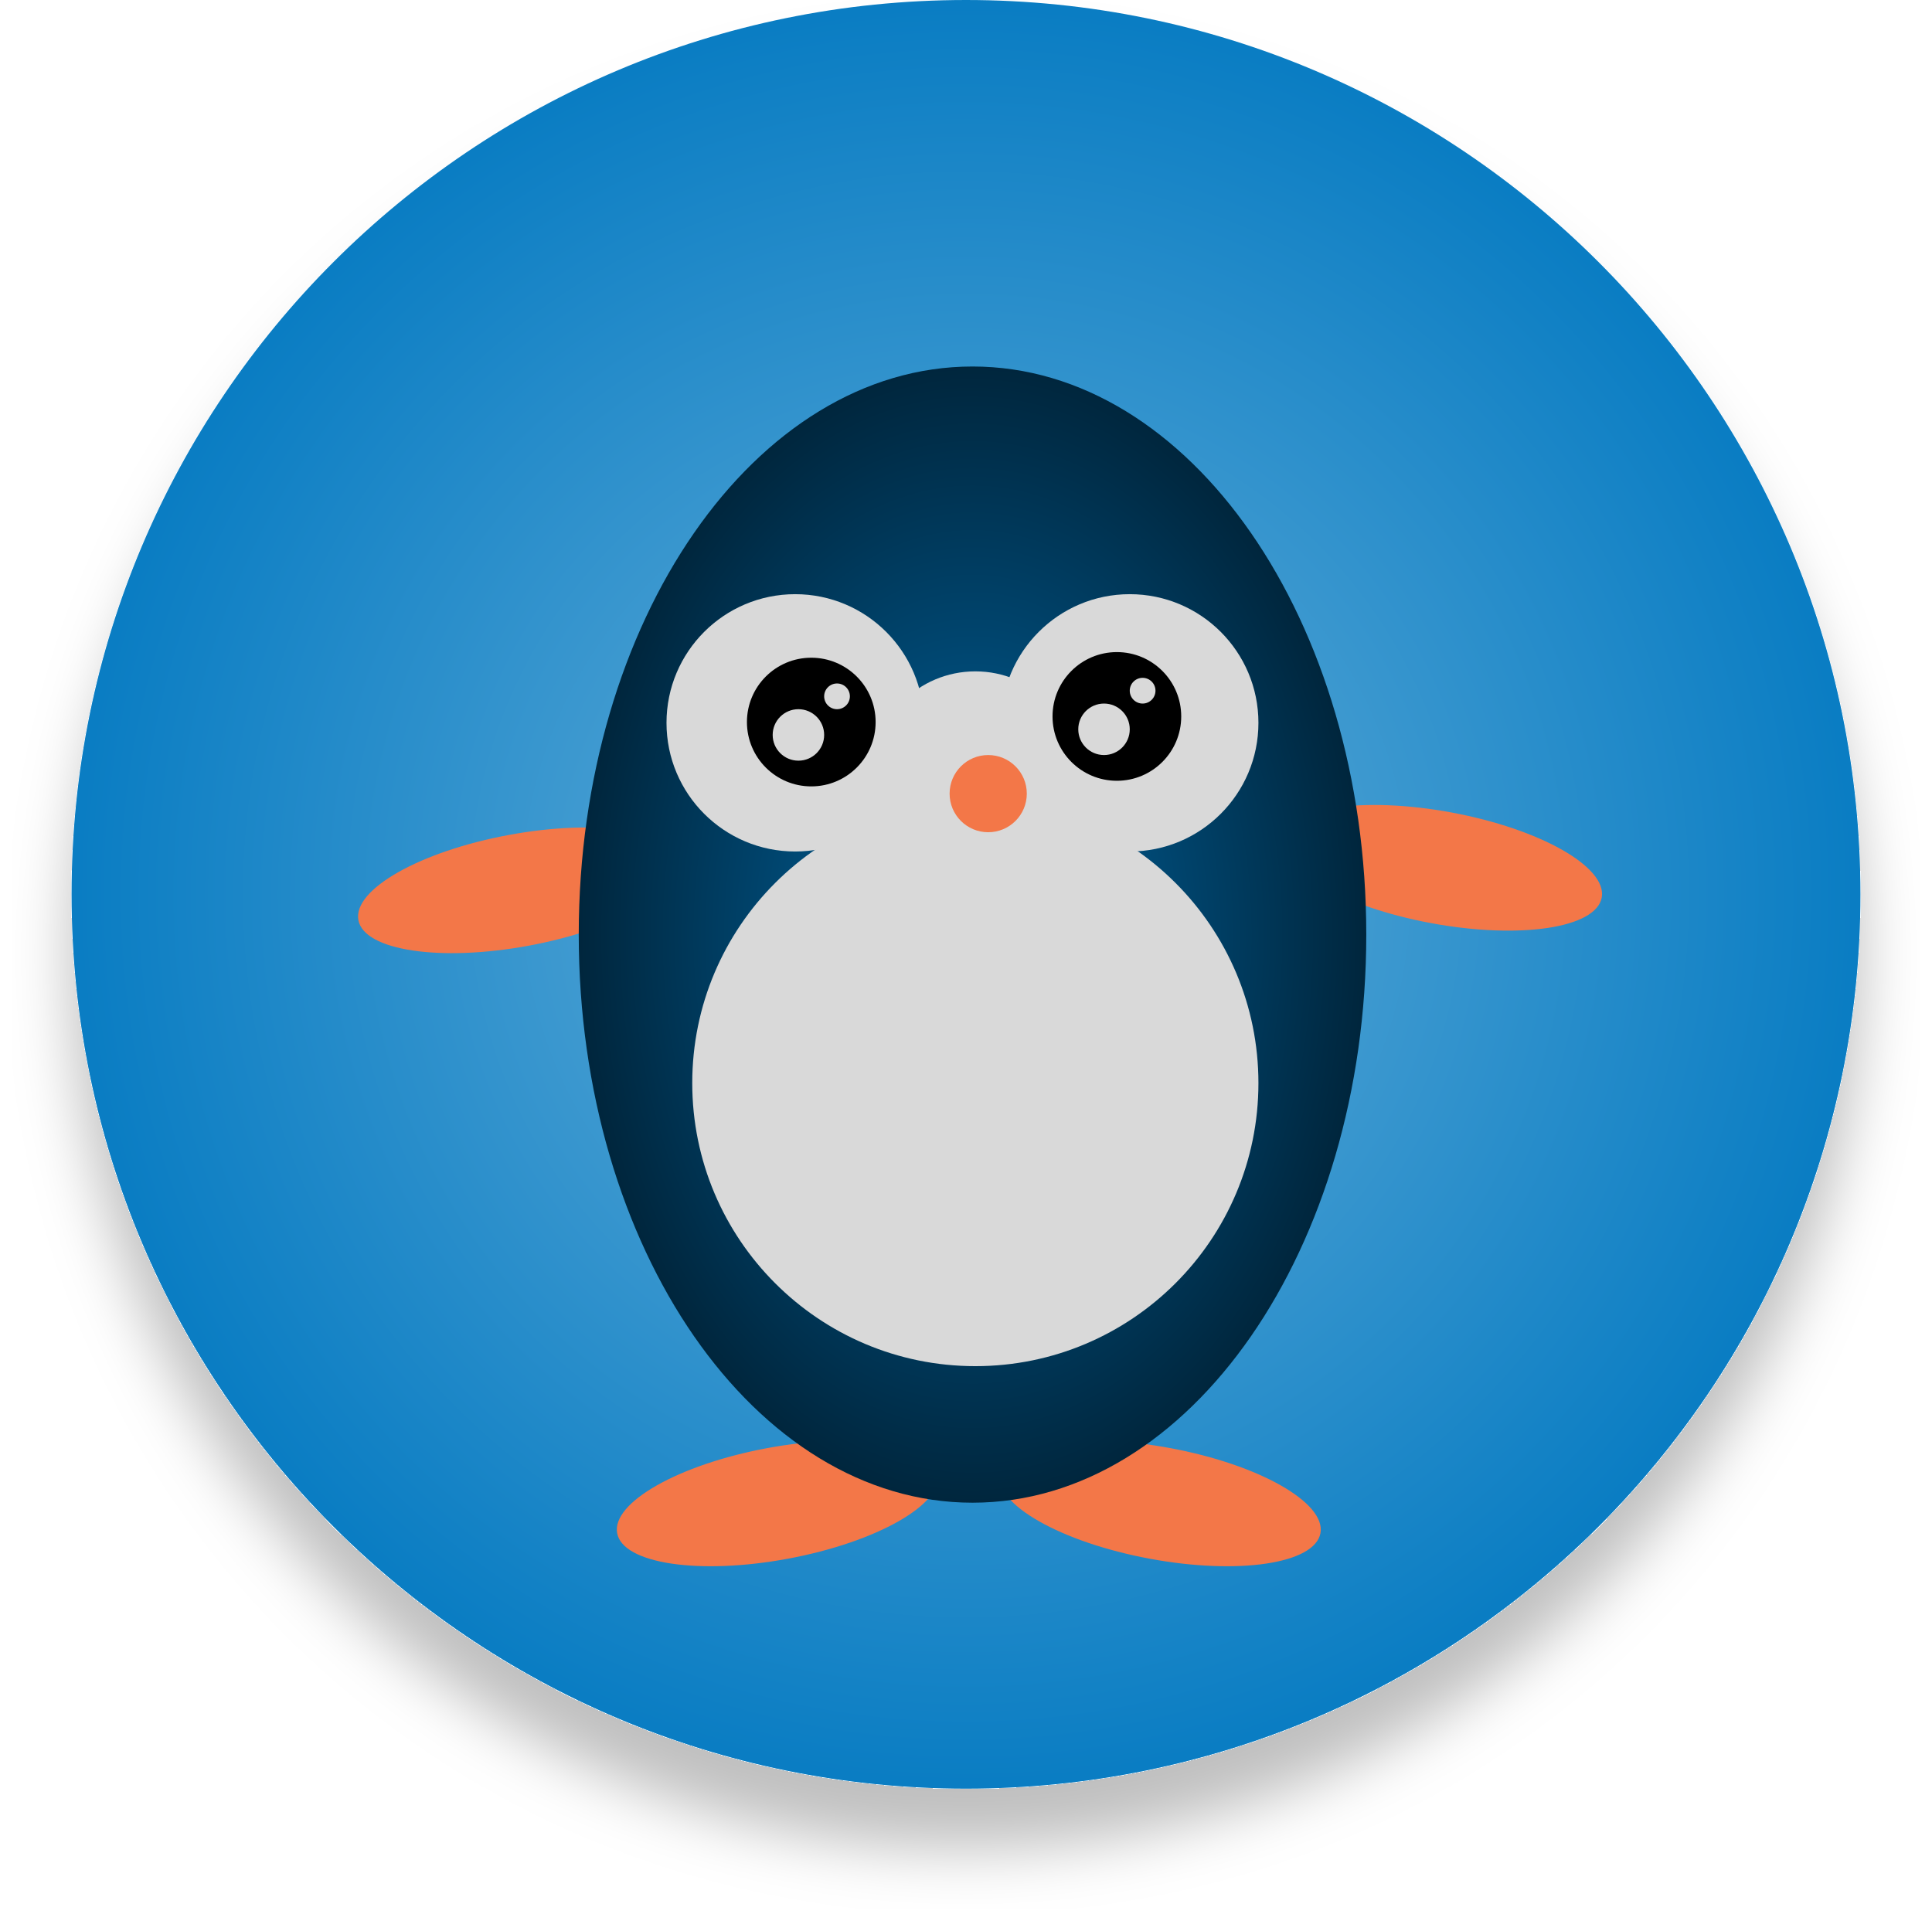
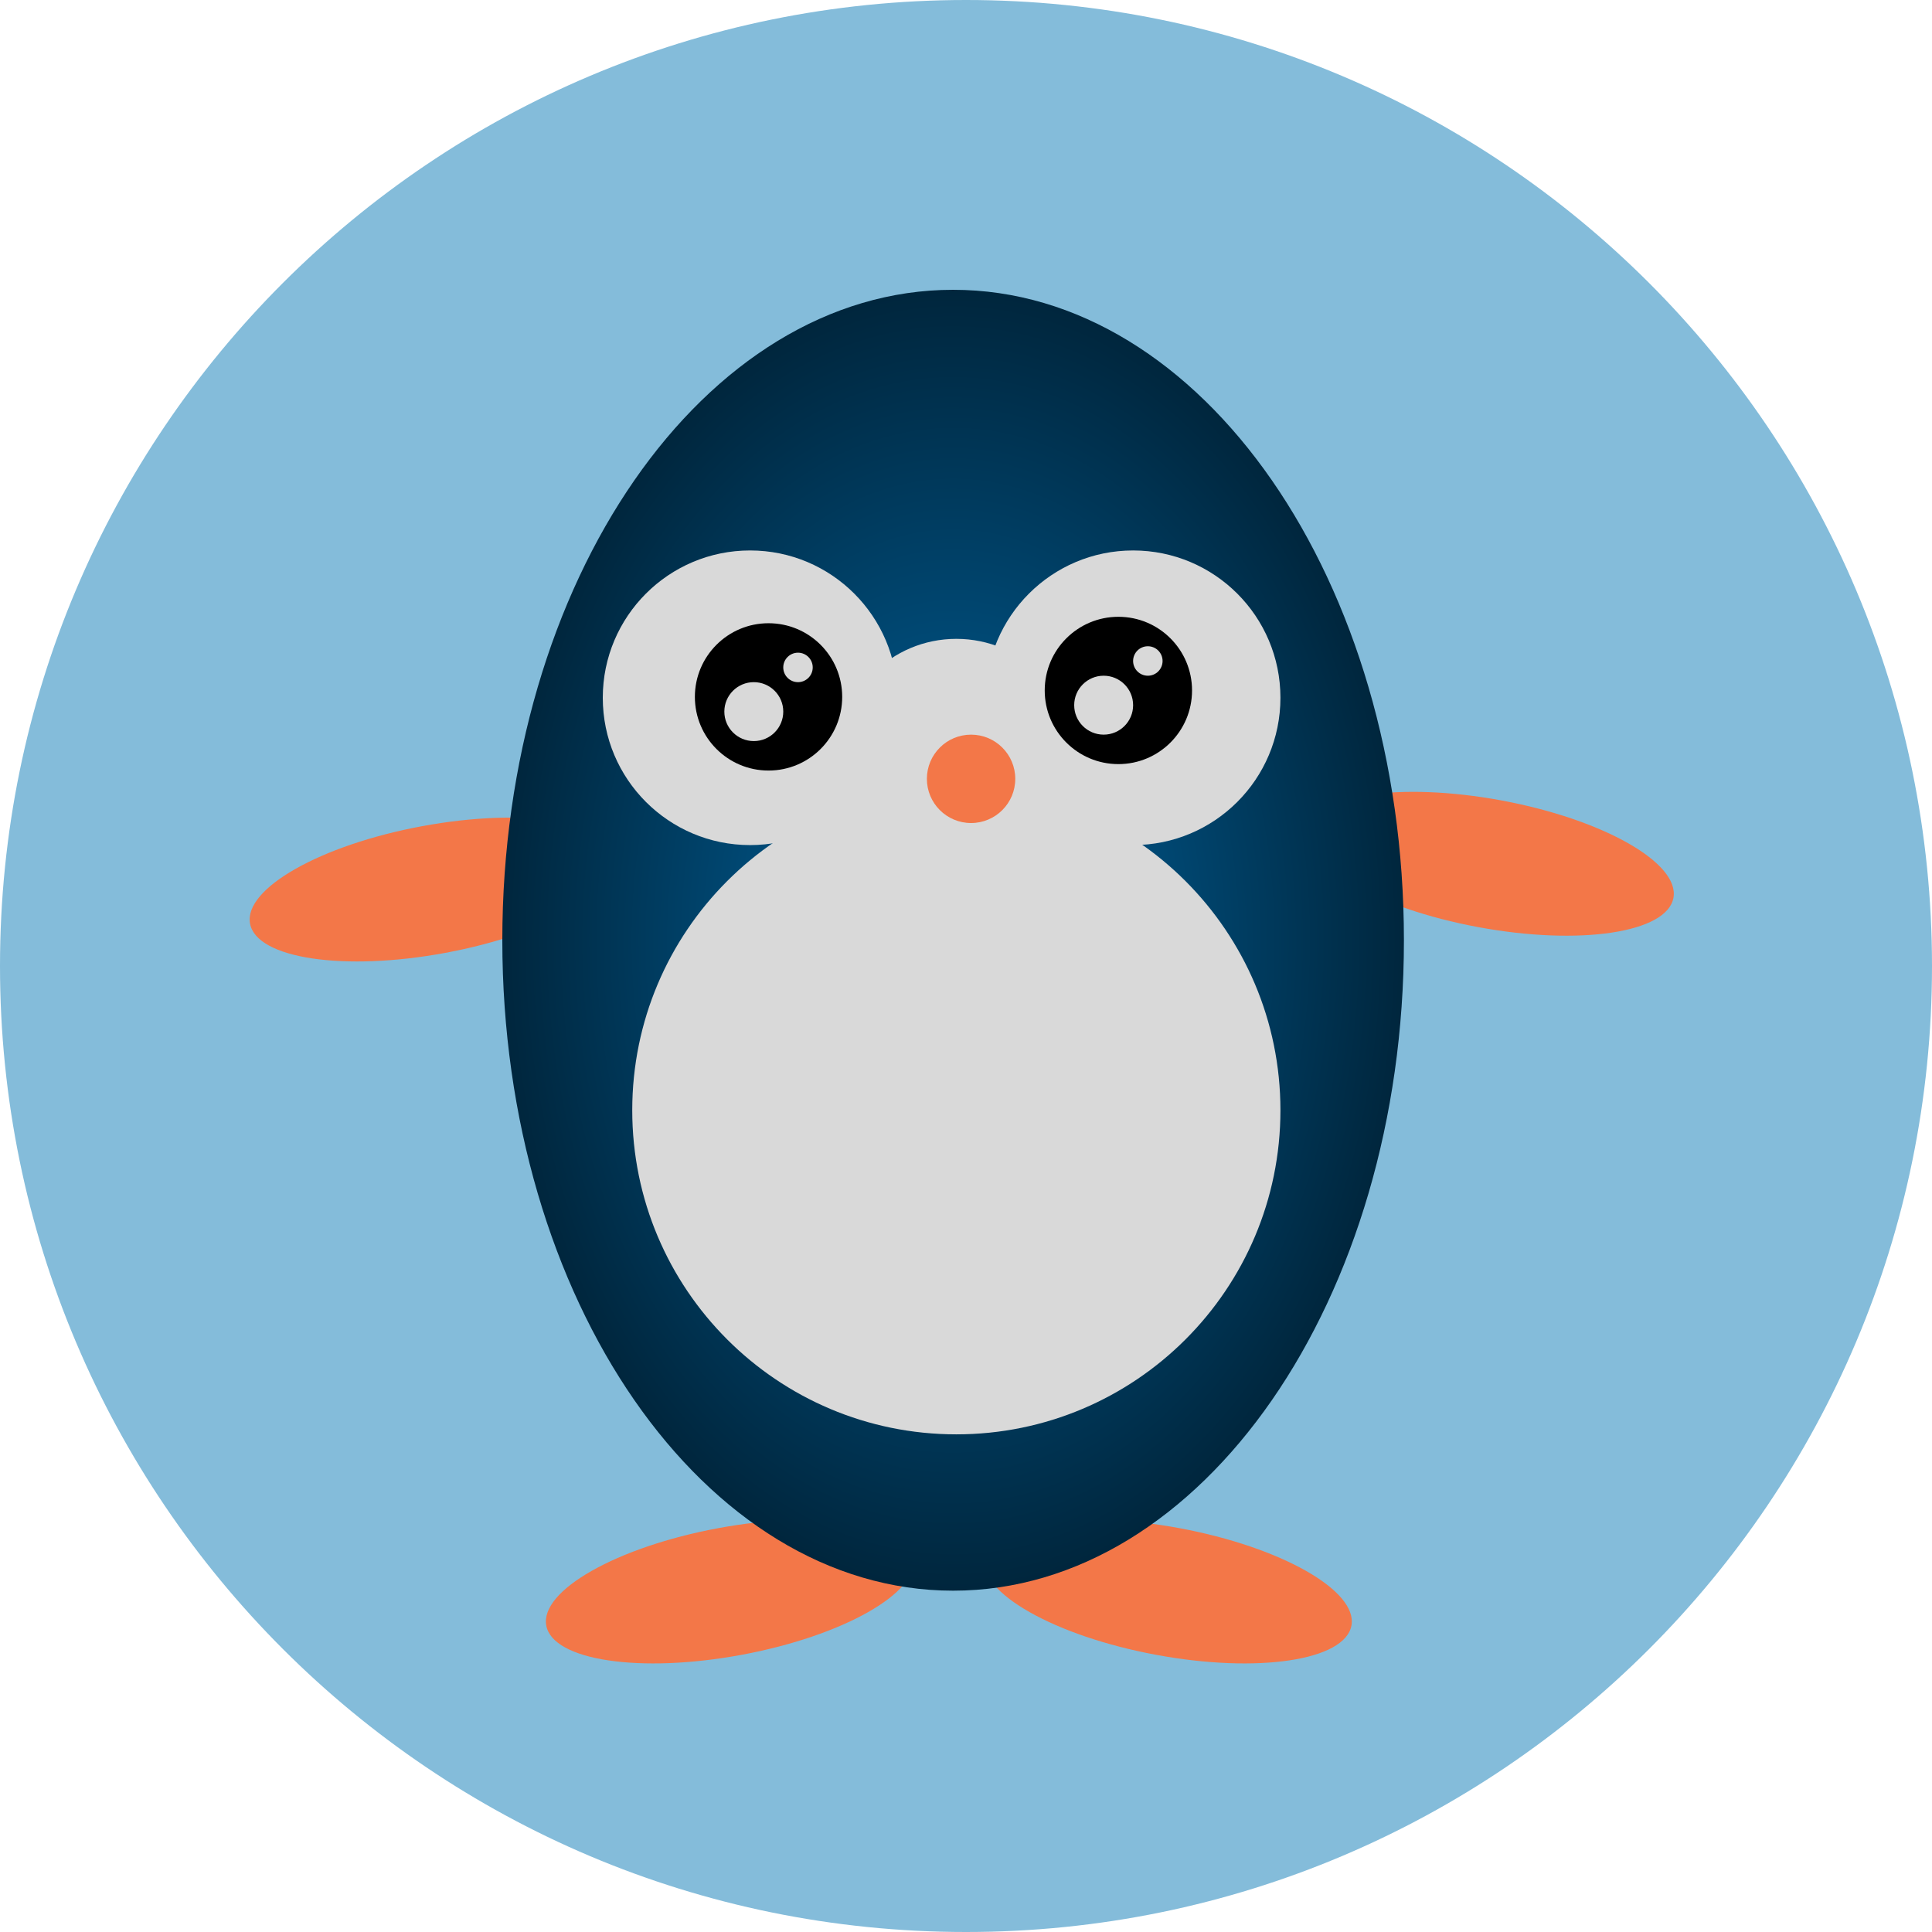
- <svg xmlns="http://www.w3.org/2000/svg" width="108" height="107" viewBox="0 0 108 107" fill="none">
-   <g filter="url(#filter0_d_111_628)">
-     <circle cx="54" cy="50" r="50" fill="url(#paint0_radial_111_628)" />
-   </g>
-   <ellipse cx="9.119" cy="3.145" rx="9.119" ry="3.145" transform="matrix(-0.983192 0.182575 0.182575 0.983192 51.8566 79.2949)" fill="#F37748" />
-   <ellipse cx="64.848" cy="84.052" rx="9.119" ry="3.145" transform="rotate(10.5198 64.848 84.0517)" fill="#F37748" />
-   <ellipse cx="80.571" cy="48.517" rx="9.119" ry="3.145" transform="rotate(10.5198 80.5711 48.5174)" fill="#F37748" />
-   <ellipse cx="9.119" cy="3.145" rx="9.119" ry="3.145" transform="matrix(-0.983192 0.182575 0.182575 0.983192 37.3913 45.0186)" fill="#F37748" />
-   <ellipse cx="54.364" cy="52.251" rx="22.012" ry="31.761" fill="url(#paint1_radial_111_628)" />
-   <circle cx="44.451" cy="40.412" r="7.193" fill="#D9D9D9" />
-   <circle cx="63.154" cy="40.412" r="7.193" fill="#D9D9D9" />
-   <ellipse cx="54.522" cy="60.553" rx="15.825" ry="15.825" fill="#D9D9D9" />
-   <ellipse cx="54.522" cy="43.289" rx="5.755" ry="5.755" fill="#D9D9D9" />
-   <circle cx="62.434" cy="40.054" r="3.597" fill="black" />
-   <circle cx="45.351" cy="40.368" r="3.597" fill="black" />
-   <ellipse cx="61.715" cy="40.773" rx="1.439" ry="1.439" fill="#D9D9D9" />
-   <circle cx="44.632" cy="41.088" r="1.439" fill="#D9D9D9" />
-   <circle cx="46.79" cy="38.93" r="0.719" fill="#D9D9D9" />
-   <circle cx="63.873" cy="38.615" r="0.719" fill="#D9D9D9" />
-   <ellipse cx="55.241" cy="44.37" rx="2.158" ry="2.158" fill="#F37748" />
+ <svg xmlns="http://www.w3.org/2000/svg" width="300" height="300" viewBox="0 0 300 300" fill="none">
+   <circle cx="150" cy="150" r="150" fill="#84BCDA" />
+   <ellipse cx="29" cy="10" rx="29" ry="10" transform="matrix(-0.983192 0.182575 0.182575 0.983192 140.025 232)" fill="#F37748" />
+   <ellipse cx="181.338" cy="247.127" rx="29" ry="10" transform="rotate(10.5198 181.338 247.127)" fill="#F37748" />
+   <ellipse cx="231.338" cy="134.127" rx="29" ry="10" transform="rotate(10.5198 231.338 134.127)" fill="#F37748" />
+   <ellipse cx="29" cy="10" rx="29" ry="10" transform="matrix(-0.983192 0.182575 0.182575 0.983192 94.0251 123)" fill="#F37748" />
+   <ellipse cx="148" cy="146" rx="70" ry="101" fill="url(#paint0_radial_125_511)" />
+   <circle cx="116.475" cy="108.35" r="22.875" fill="#D9D9D9" />
+   <circle cx="175.95" cy="108.35" r="22.875" fill="#D9D9D9" />
+   <circle cx="148.5" cy="172.4" r="50.325" fill="#D9D9D9" />
+   <circle cx="148.5" cy="117.5" r="18.3" fill="#D9D9D9" />
+   <circle cx="173.662" cy="107.213" r="11.438" fill="black" />
+   <circle cx="119.338" cy="108.213" r="11.438" fill="black" />
+   <circle cx="171.375" cy="109.5" r="4.575" fill="#D9D9D9" />
+   <circle cx="117.05" cy="110.5" r="4.575" fill="#D9D9D9" />
+   <circle cx="123.912" cy="103.637" r="2.288" fill="#D9D9D9" />
+   <circle cx="178.237" cy="102.637" r="2.288" fill="#D9D9D9" />
+   <circle cx="150.788" cy="120.938" r="6.862" fill="#F37748" />
  <defs>
-     <filter id="filter0_d_111_628" x="0.667" y="0" width="106.667" height="106.667" filterUnits="userSpaceOnUse" color-interpolation-filters="sRGB">
-       <feFlood flood-opacity="0" result="BackgroundImageFix" />
-       <feColorMatrix in="SourceAlpha" type="matrix" values="0 0 0 0 0 0 0 0 0 0 0 0 0 0 0 0 0 0 127 0" result="hardAlpha" />
-       <feOffset dy="3.333" />
-       <feGaussianBlur stdDeviation="1.667" />
-       <feComposite in2="hardAlpha" operator="out" />
-       <feColorMatrix type="matrix" values="0 0 0 0 0 0 0 0 0 0 0 0 0 0 0 0 0 0 0.25 0" />
-       <feBlend mode="normal" in2="BackgroundImageFix" result="effect1_dropShadow_111_628" />
-       <feBlend mode="normal" in="SourceGraphic" in2="effect1_dropShadow_111_628" result="shape" />
-     </filter>
-     <radialGradient id="paint0_radial_111_628" cx="0" cy="0" r="1" gradientUnits="userSpaceOnUse" gradientTransform="translate(54 50) scale(50)">
-       <stop stop-color="#68B0DA" />
-       <stop offset="1" stop-color="#0A7DC3" />
-     </radialGradient>
-     <radialGradient id="paint1_radial_111_628" cx="0" cy="0" r="1" gradientUnits="userSpaceOnUse" gradientTransform="translate(54.3644 52.2511) rotate(90) scale(31.7607 22.0123)">
+     <radialGradient id="paint0_radial_125_511" cx="0" cy="0" r="1" gradientUnits="userSpaceOnUse" gradientTransform="translate(148 146) rotate(90) scale(101 70)">
      <stop stop-color="#0066A3" />
      <stop offset="1" stop-color="#00263D" />
    </radialGradient>
  </defs>
</svg>
